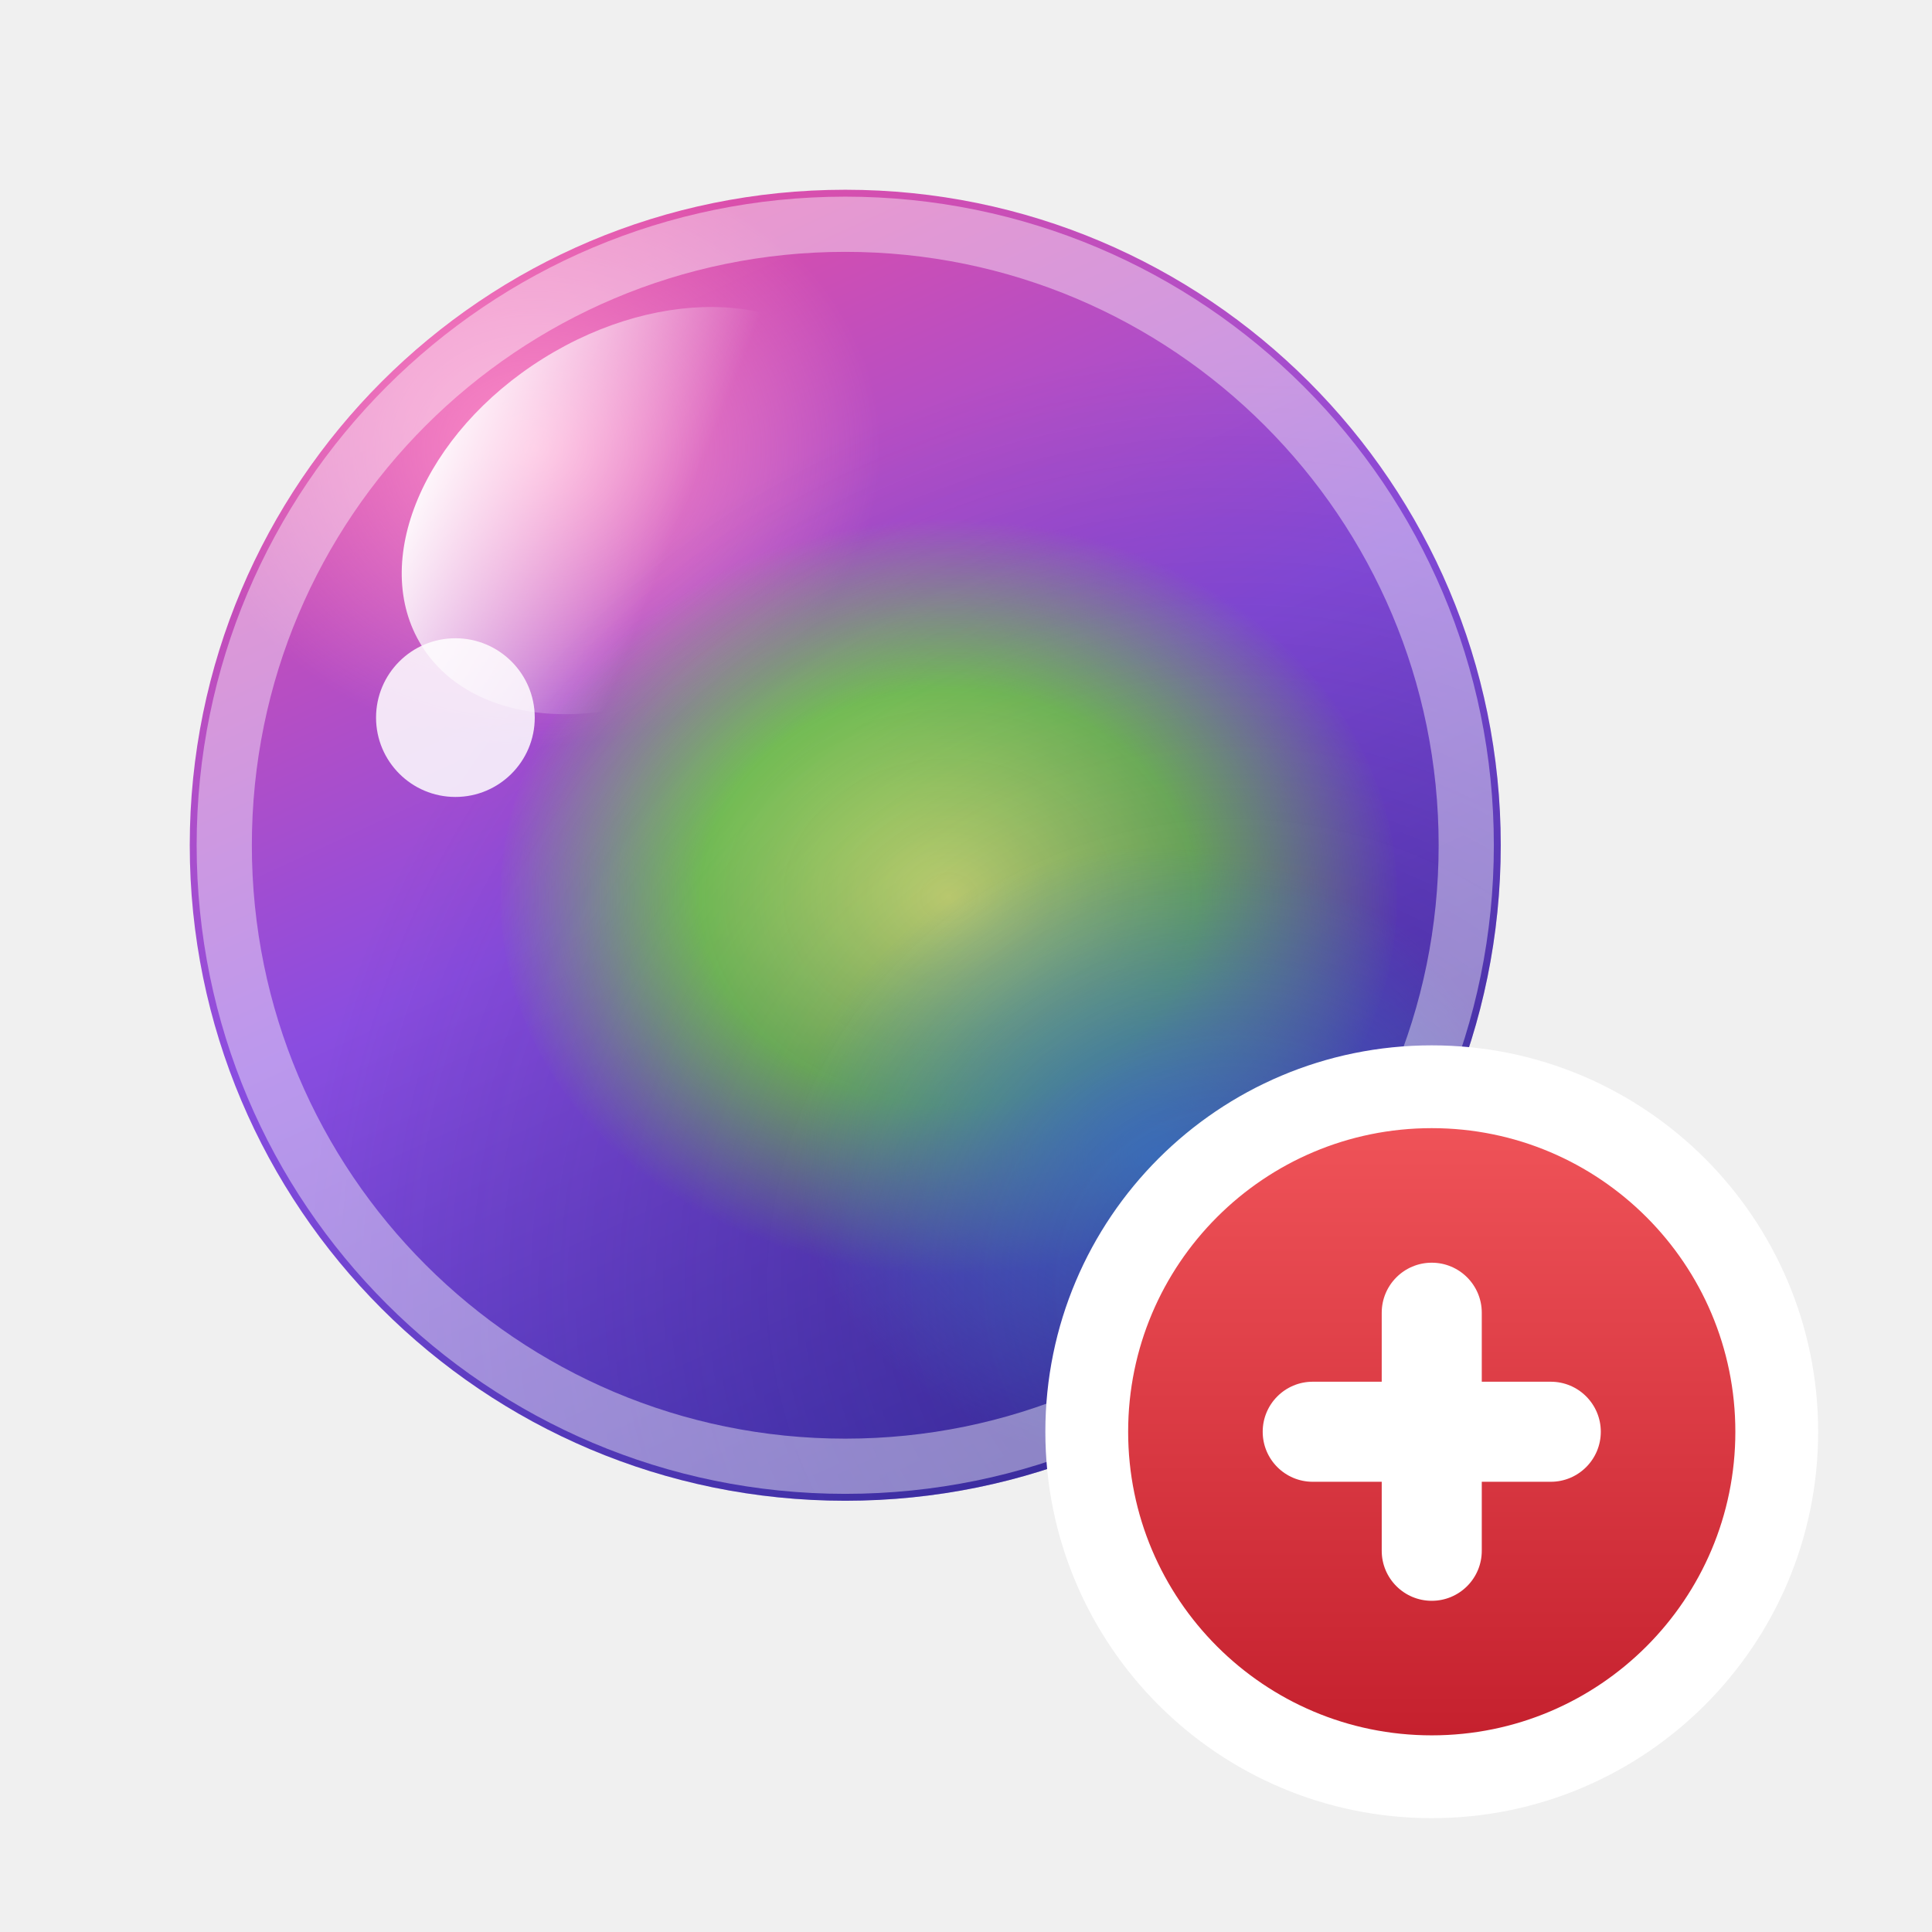
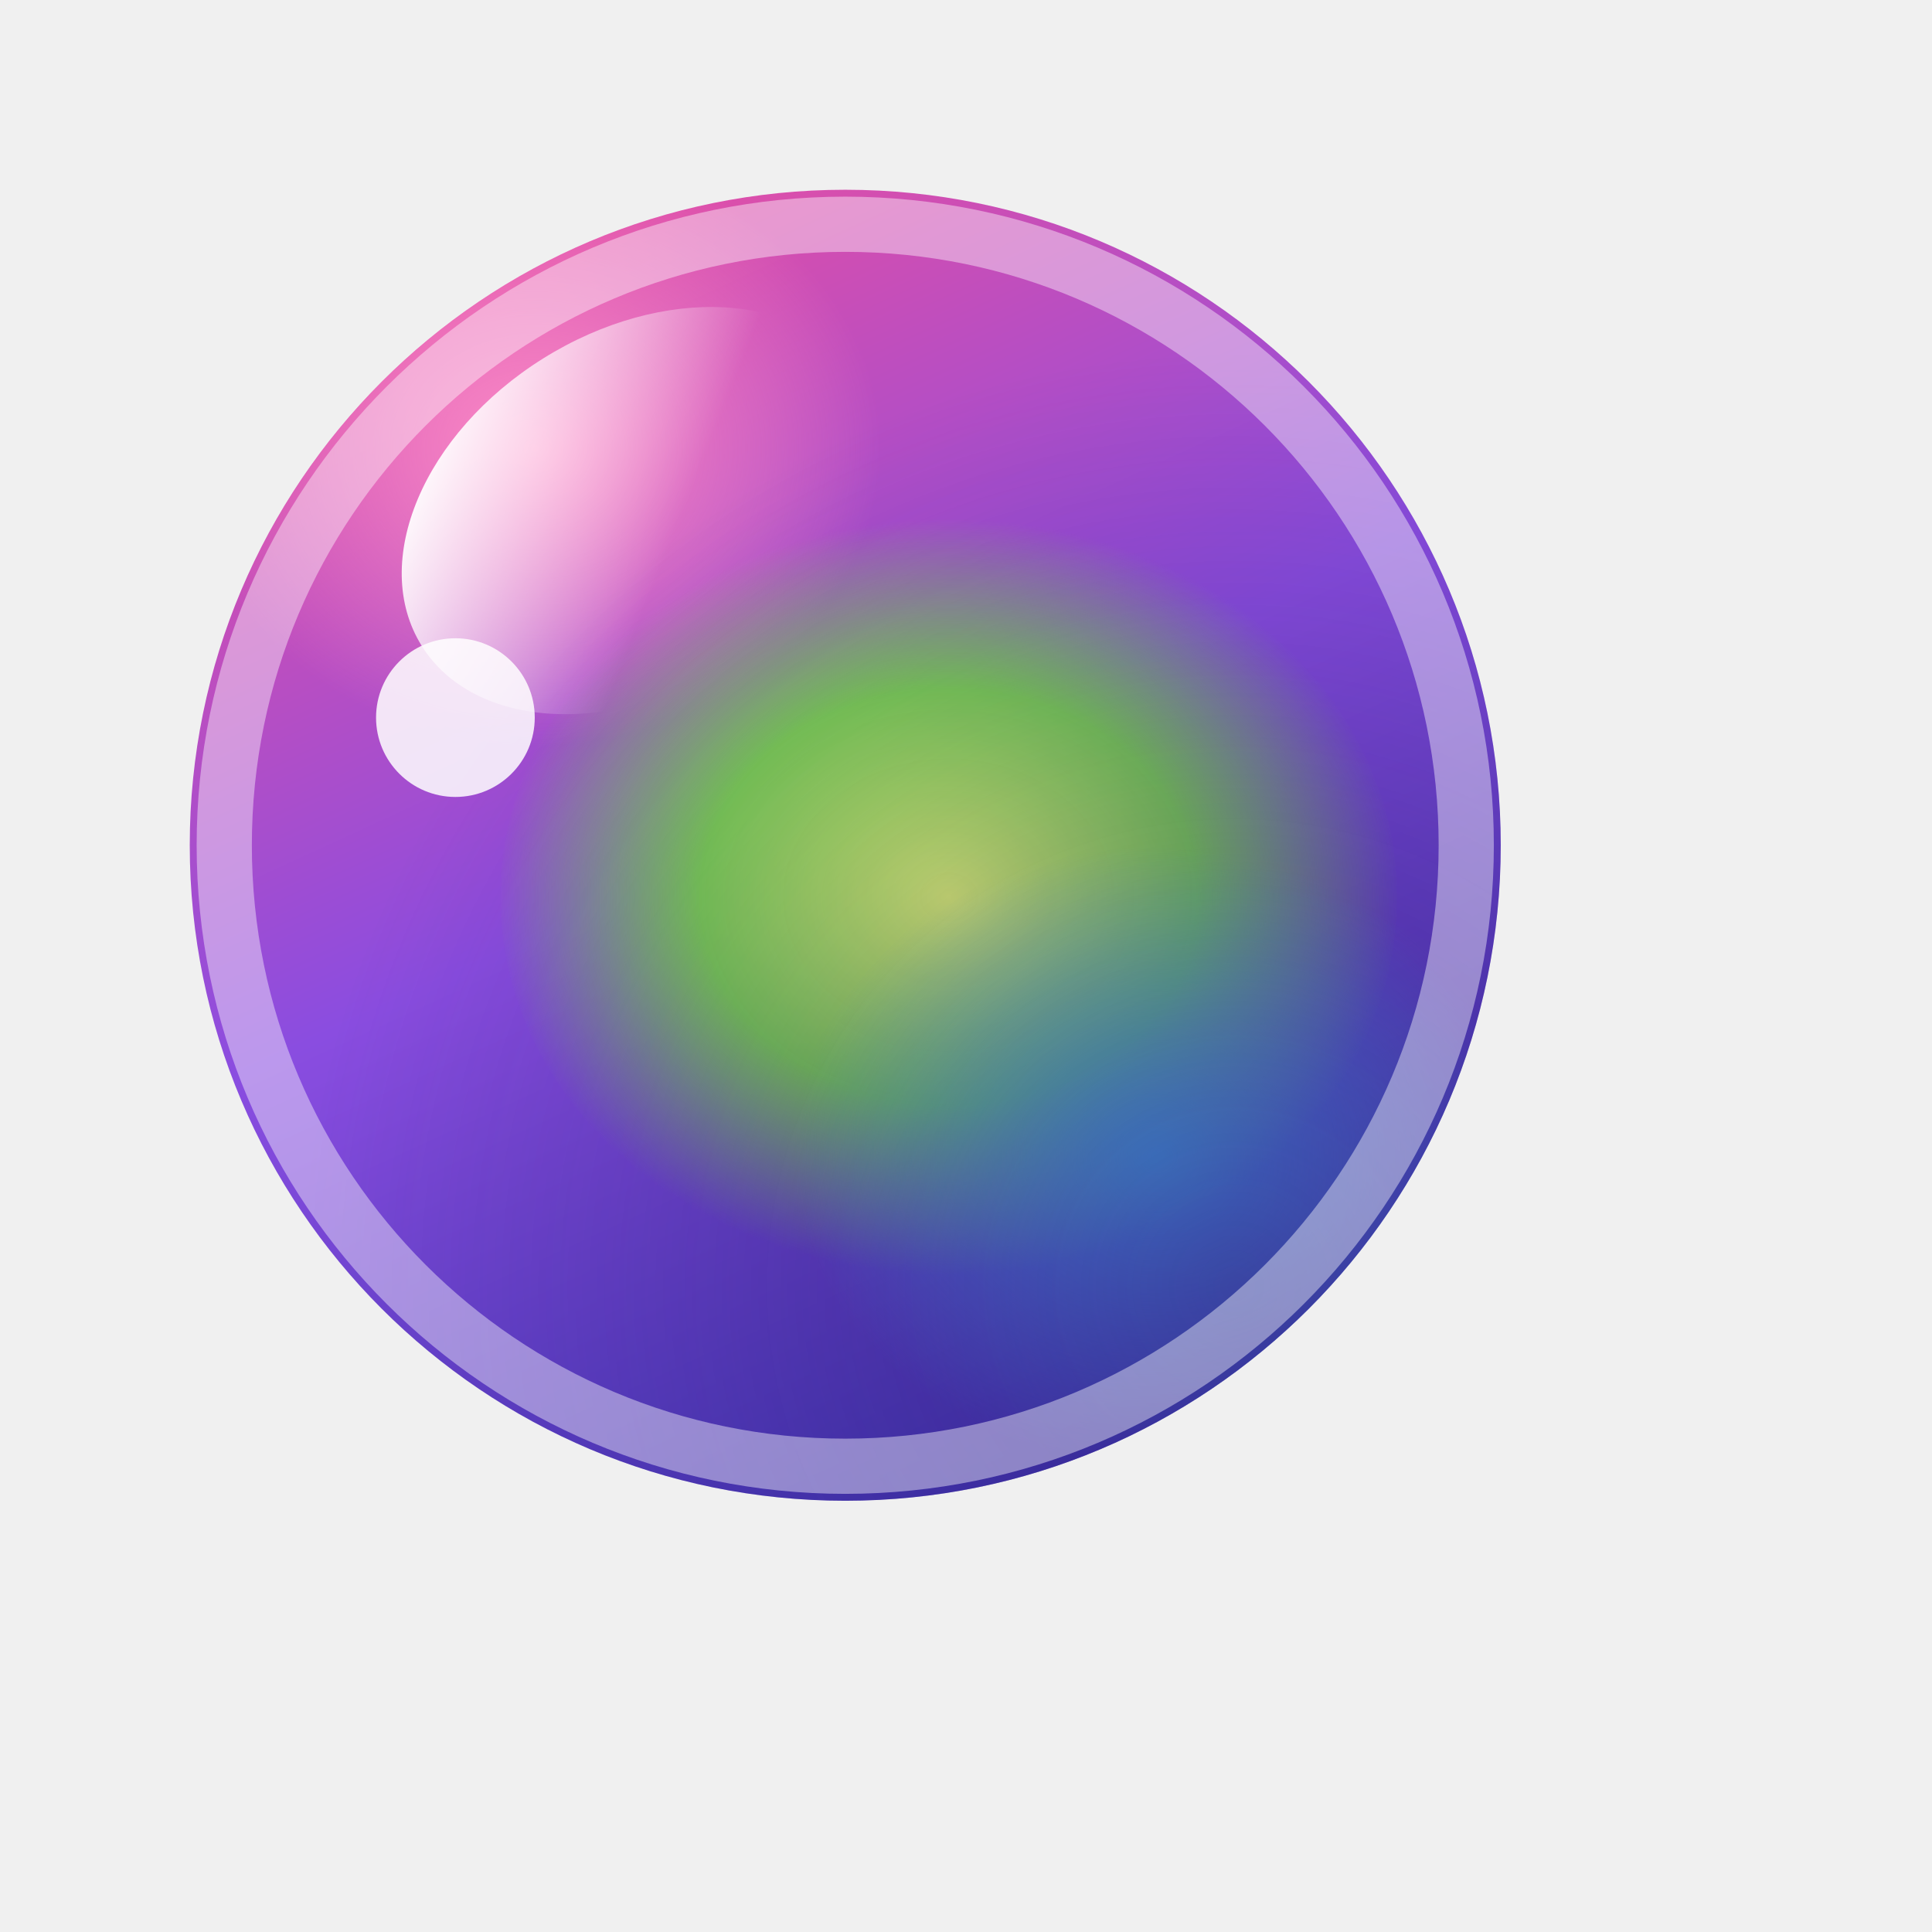
<svg xmlns="http://www.w3.org/2000/svg" width="56" height="56" viewBox="0 0 56 56" role="img" aria-label="Color change bubble">
  <defs>
    <clipPath id="bubbleClip">
      <circle cx="24.5" cy="24.5" r="19" />
    </clipPath>
    <linearGradient id="baseHue" x1="24%" y1="0%" x2="70%" y2="100%">
      <stop offset="0%" stop-color="#E84FA3" />
      <stop offset="48%" stop-color="#8A4DE0" />
      <stop offset="100%" stop-color="#3D35B5" />
    </linearGradient>
    <radialGradient id="pinkBloom" cx="50%" cy="50%" r="50%">
      <stop offset="0%" stop-color="#FF8FC7" stop-opacity="0.95" />
      <stop offset="100%" stop-color="#FF8FC7" stop-opacity="0" />
    </radialGradient>
    <radialGradient id="greenBloom" cx="50%" cy="50%" r="50%">
      <stop offset="0%" stop-color="#E4FF6E" />
      <stop offset="55%" stop-color="#7BD94A" stop-opacity="0.95" />
      <stop offset="100%" stop-color="#7BD94A" stop-opacity="0" />
    </radialGradient>
    <radialGradient id="blueBloom" cx="50%" cy="50%" r="50%">
      <stop offset="0%" stop-color="#3FA9F5" stop-opacity="0.9" />
      <stop offset="100%" stop-color="#3FA9F5" stop-opacity="0" />
    </radialGradient>
    <radialGradient id="bubbleShade" cx="80%" cy="84%" r="72%">
      <stop offset="0%" stop-color="#2E1A6E" stop-opacity="0.5" />
      <stop offset="100%" stop-color="#2E1A6E" stop-opacity="0" />
    </radialGradient>
    <linearGradient id="specular" x1="18%" y1="10%" x2="62%" y2="52%">
      <stop offset="0%" stop-color="#FFFFFF" stop-opacity="0.95" />
      <stop offset="100%" stop-color="#FFFFFF" stop-opacity="0" />
    </linearGradient>
-     <linearGradient id="plusDisc" x1="50%" y1="0%" x2="50%" y2="100%">
-       <stop offset="0%" stop-color="#F2565B" />
-       <stop offset="100%" stop-color="#C21D2B" />
-     </linearGradient>
  </defs>
  <g clip-path="url(#bubbleClip)">
    <circle cx="24.5" cy="24.5" r="19" fill="url(#baseHue)" />
    <ellipse cx="15.5" cy="13" rx="10" ry="8.6" fill="url(#pinkBloom)" />
    <ellipse cx="27.5" cy="26" rx="13" ry="11" fill="url(#greenBloom)" />
    <ellipse cx="33.5" cy="33.5" rx="10.5" ry="9" fill="url(#blueBloom)" />
    <circle cx="24.5" cy="24.5" r="19" fill="url(#bubbleShade)" />
    <ellipse cx="18.5" cy="14.8" rx="7.4" ry="5.2" fill="url(#specular)" transform="rotate(-32 18.5 14.8)" />
    <circle cx="13.2" cy="20.8" r="2.3" fill="#FFFFFF" opacity="0.85" />
  </g>
  <circle cx="24.5" cy="24.5" r="18" fill="none" stroke="#FFFFFF" stroke-opacity="0.42" stroke-width="1.6" />
-   <circle cx="41.5" cy="41.5" r="10" fill="url(#plusDisc)" stroke="#FFFFFF" stroke-width="2.4" />
-   <rect x="36.6" y="40.05" width="9.8" height="2.9" rx="1.45" fill="#FFFFFF" />
-   <rect x="40.05" y="36.6" width="2.9" height="9.8" rx="1.45" fill="#FFFFFF" />
</svg>
